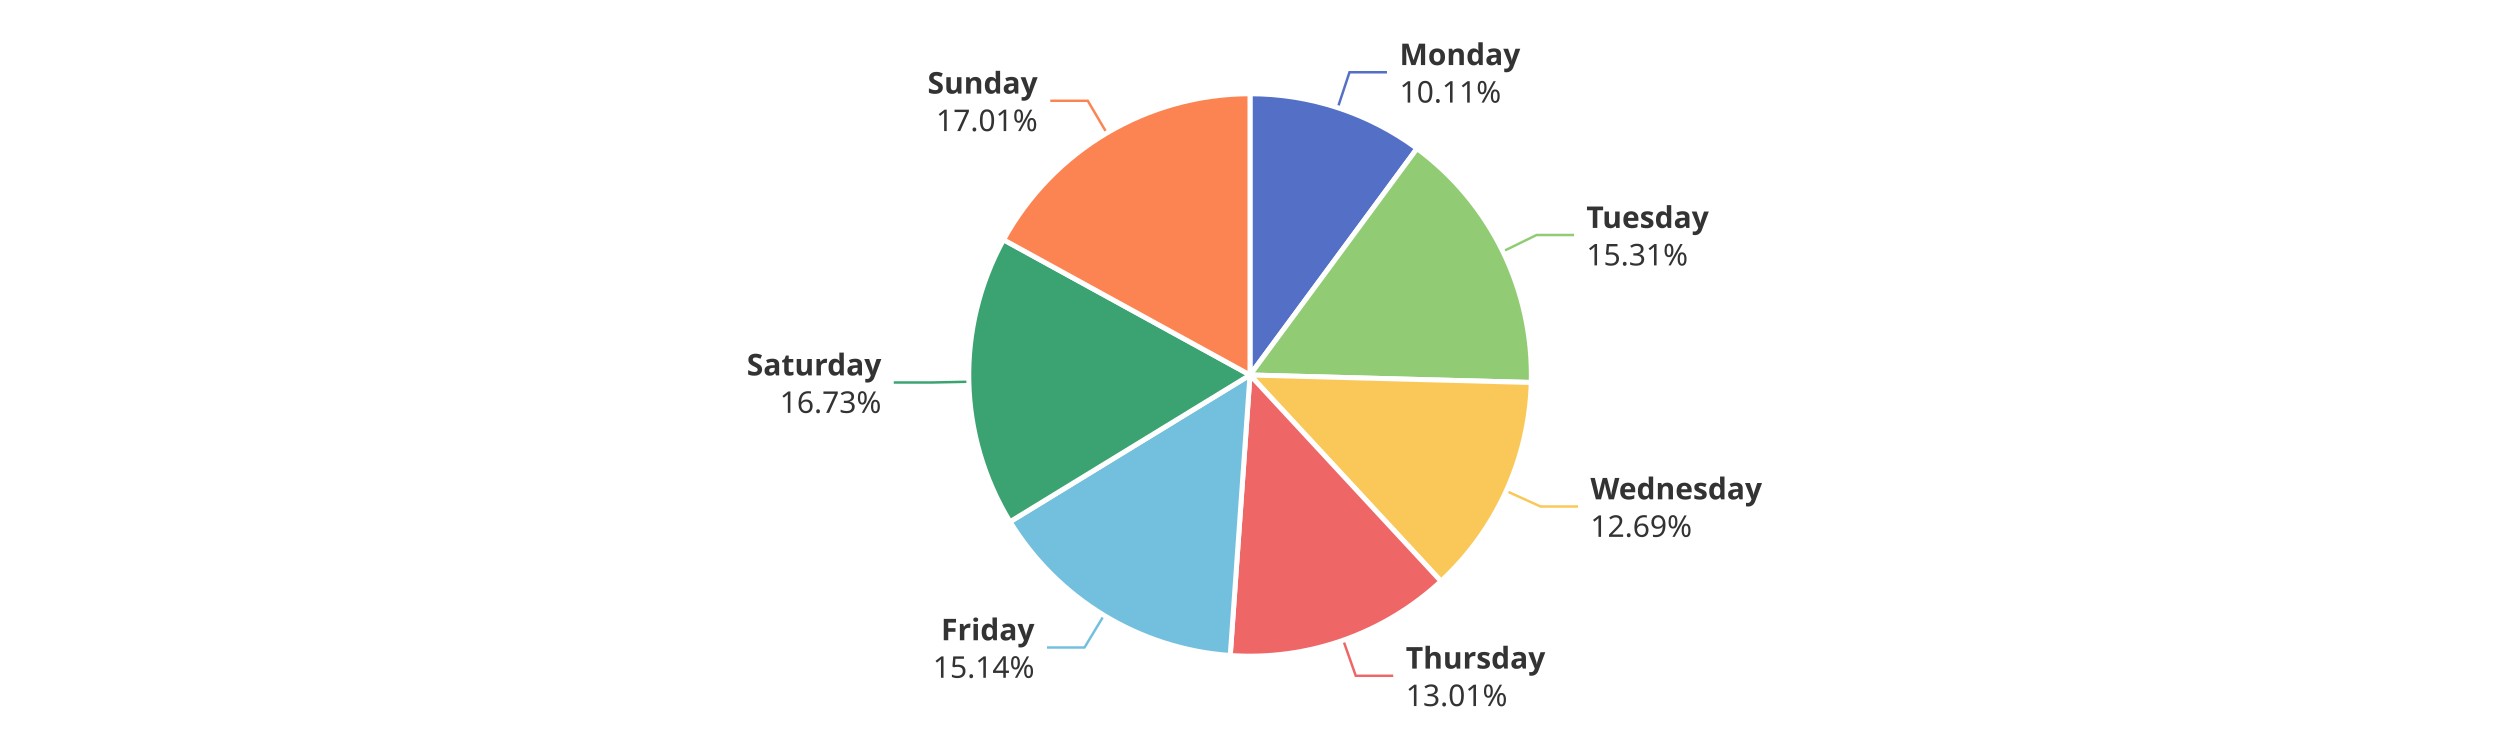
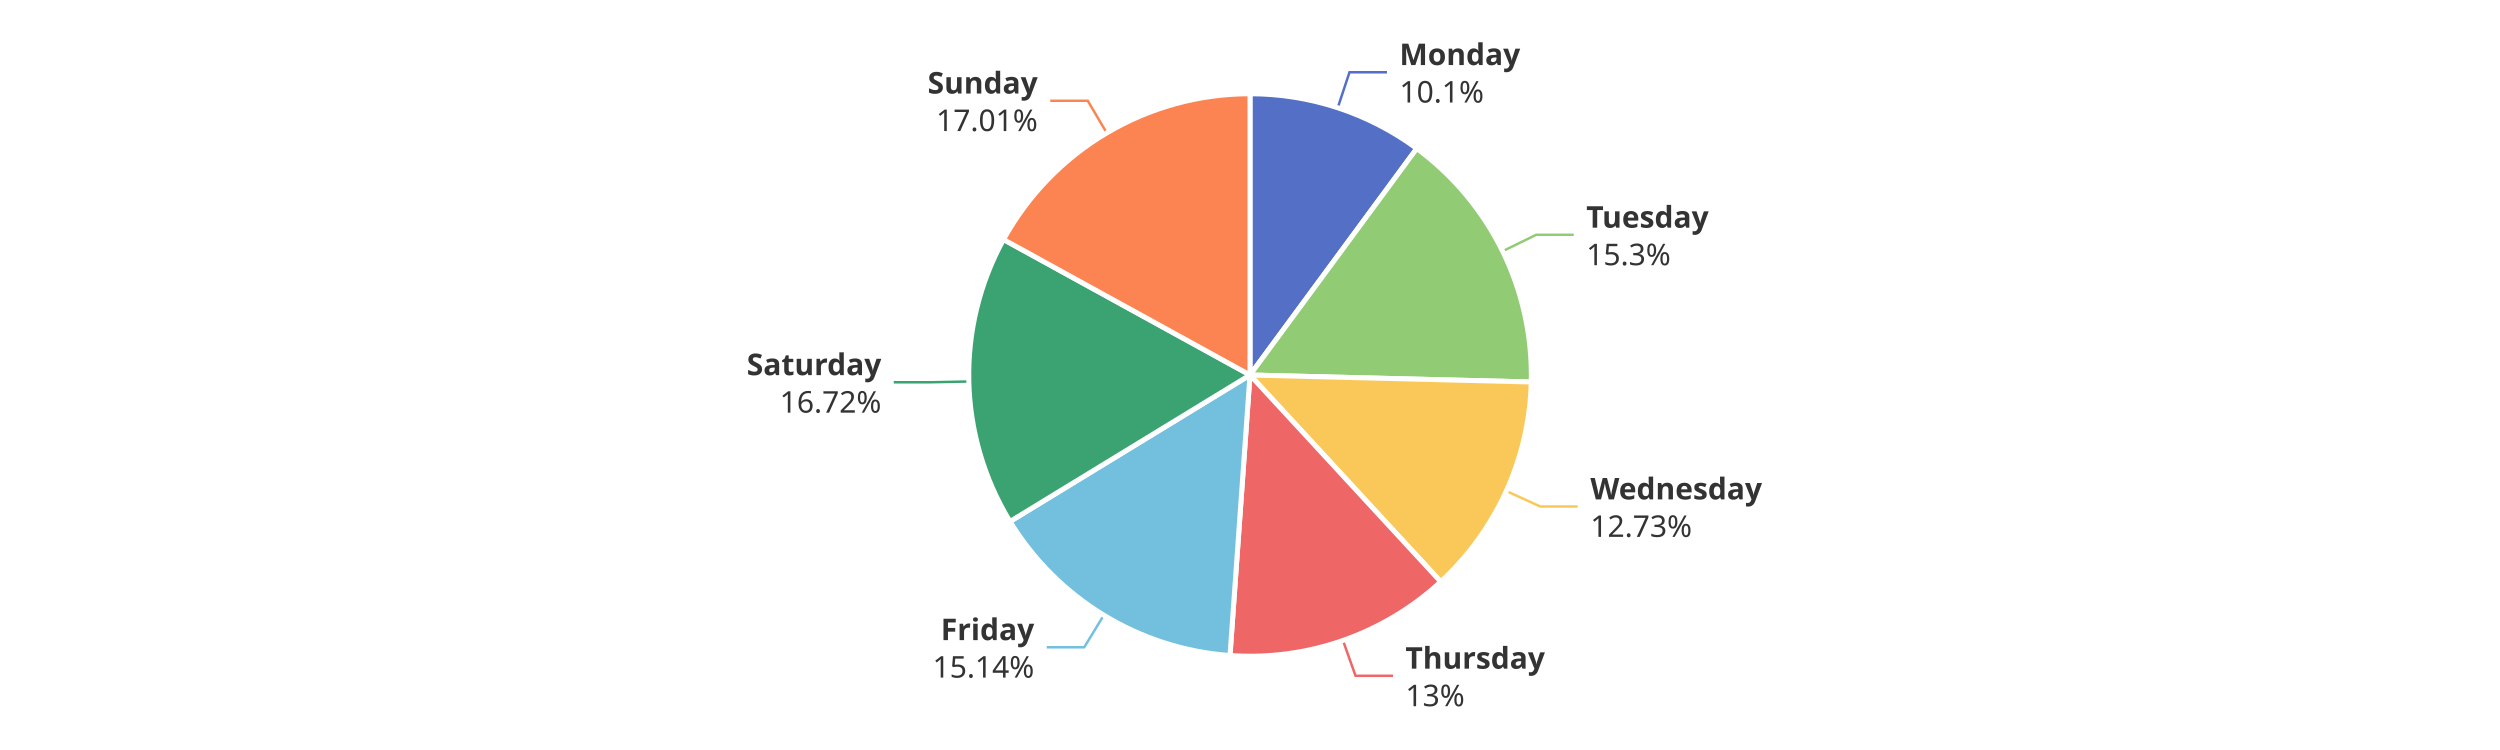
<svg xmlns="http://www.w3.org/2000/svg" width="1000" height="300" version="1.1" baseProfile="full" viewBox="0 0 1000 300">
  <rect width="1000" height="300" x="0" y="0" id="0" fill="#ffffff" />
  <polyline points="535.1 43.1 539.8 28.9 554.8 28.9" fill="none" stroke="#5470c6" />
-   <polyline points="601.1 100.6 614.6 94 629.6 94" fill="none" stroke="#91cc75" />
-   <polyline points="602.5 196.4 616.2 202.6 631.2 202.6" fill="none" stroke="#fac858" />
-   <polyline points="537.3 256.1 542.3 270.3 557.3 270.3" fill="none" stroke="#ee6666" />
-   <polyline points="441.6 246.1 433.8 259 418.8 259" fill="none" stroke="#73c0de" />
-   <polyline points="387.5 152.7 372.5 153 357.5 153" fill="none" stroke="#3ba272" />
+   <polyline points="601 100.5 614.5 93.9 629.5 93.9" fill="none" stroke="#91cc75" />
+   <polyline points="602.5 196.4 616.1 202.6 631.1 202.6" fill="none" stroke="#fac858" />
+   <polyline points="537.2 256.2 542.2 270.3 557.2 270.3" fill="none" stroke="#ee6666" />
+   <polyline points="441.5 246.1 433.7 258.9 418.7 258.9" fill="none" stroke="#73c0de" />
+   <polyline points="387.5 152.6 372.5 152.9 357.5 152.9" fill="none" stroke="#3ba272" />
  <polyline points="442.7 53.2 435.1 40.3 420.1 40.3" fill="none" stroke="#fc8452" />
-   <path d="M500 37.5A112.5 112.5 0 0 1 566.8 59.4L500 150Z" fill="#5470c6" stroke="#fff" stroke-width="2" stroke-linejoin="round" />
-   <path d="M566.8 59.4A112.5 112.5 0 0 1 612.5 153L500 150Z" fill="#91cc75" stroke="#fff" stroke-width="2" stroke-linejoin="round" />
-   <path d="M612.5 153A112.5 112.5 0 0 1 576.4 232.5L500 150Z" fill="#fac858" stroke="#fff" stroke-width="2" stroke-linejoin="round" />
-   <path d="M576.4 232.5A112.5 112.5 0 0 1 492.1 262.2L500 150Z" fill="#ee6666" stroke="#fff" stroke-width="2" stroke-linejoin="round" />
-   <path d="M492.1 262.2A112.5 112.5 0 0 1 404 208.7L500 150Z" fill="#73c0de" stroke="#fff" stroke-width="2" stroke-linejoin="round" />
-   <path d="M404 208.7A112.5 112.5 0 0 1 401.4 95.9L500 150Z" fill="#3ba272" stroke="#fff" stroke-width="2" stroke-linejoin="round" />
-   <path d="M401.4 95.9A112.5 112.5 0 0 1 500 37.5L500 150Z" fill="#fc8452" stroke="#fff" stroke-width="2" stroke-linejoin="round" />
-   <path d="M0 -15l42.8 0l0 30l-42.8 0Z" transform="translate(559.8185 28.8772)" fill="none" />
-   <text dominant-baseline="central" text-anchor="start" style="font-size:12px;font-family:sans-serif;font-weight:bold;" y="-7.5" transform="translate(559.8185 28.8772)" fill="#333" stroke="rgb(255,255,255)" stroke-width="2" paint-order="stroke" stroke-miterlimit="2">Monday</text>
-   <text dominant-baseline="central" text-anchor="start" style="font-size:12px;font-family:sans-serif;" y="7.5" transform="translate(559.8185 28.8772)" fill="#333" stroke="rgb(255,255,255)" stroke-width="2" paint-order="stroke" stroke-miterlimit="2">10.11%</text>
-   <path d="M0 -15l46.2 0l0 30l-46.2 0Z" transform="translate(634.5513 94.0157)" fill="none" />
-   <text dominant-baseline="central" text-anchor="start" style="font-size:12px;font-family:sans-serif;font-weight:bold;" y="-7.5" transform="translate(634.5513 94.0157)" fill="#333" stroke="rgb(255,255,255)" stroke-width="2" paint-order="stroke" stroke-miterlimit="2">Tuesday</text>
-   <text dominant-baseline="central" text-anchor="start" style="font-size:12px;font-family:sans-serif;" y="7.5" transform="translate(634.5513 94.0157)" fill="#333" stroke="rgb(255,255,255)" stroke-width="2" paint-order="stroke" stroke-miterlimit="2">15.31%</text>
-   <path d="M0 -15l63.6 0l0 30l-63.6 0Z" transform="translate(636.1544 202.5776)" fill="none" />
-   <text dominant-baseline="central" text-anchor="start" style="font-size:12px;font-family:sans-serif;font-weight:bold;" y="-7.5" transform="translate(636.1544 202.5776)" fill="#333" stroke="rgb(255,255,255)" stroke-width="2" paint-order="stroke" stroke-miterlimit="2">Wednesday</text>
-   <text dominant-baseline="central" text-anchor="start" style="font-size:12px;font-family:sans-serif;" y="7.5" transform="translate(636.1544 202.5776)" fill="#333" stroke="rgb(255,255,255)" stroke-width="2" paint-order="stroke" stroke-miterlimit="2">12.69%</text>
-   <path d="M0 -15l50.2 0l0 30l-50.2 0Z" transform="translate(562.3212 270.2712)" fill="none" />
-   <text dominant-baseline="central" text-anchor="start" style="font-size:12px;font-family:sans-serif;font-weight:bold;" y="-7.5" transform="translate(562.3212 270.2712)" fill="#333" stroke="rgb(255,255,255)" stroke-width="2" paint-order="stroke" stroke-miterlimit="2">Thursday</text>
-   <text dominant-baseline="central" text-anchor="start" style="font-size:12px;font-family:sans-serif;" y="7.5" transform="translate(562.3212 270.2712)" fill="#333" stroke="rgb(255,255,255)" stroke-width="2" paint-order="stroke" stroke-miterlimit="2">13.01%</text>
-   <path d="M-40.9 -15l40.9 0l0 30l-40.9 0Z" transform="translate(413.7917 258.962)" fill="none" />
-   <text dominant-baseline="central" text-anchor="end" style="font-size:12px;font-family:sans-serif;font-weight:bold;" y="-7.5" transform="translate(413.7917 258.962)" fill="#333" stroke="rgb(255,255,255)" stroke-width="2" paint-order="stroke" stroke-miterlimit="2">Friday</text>
-   <text dominant-baseline="central" text-anchor="end" style="font-size:12px;font-family:sans-serif;" y="7.5" transform="translate(413.7917 258.962)" fill="#333" stroke="rgb(255,255,255)" stroke-width="2" paint-order="stroke" stroke-miterlimit="2">15.14%</text>
-   <path d="M-48.2 -15l48.2 0l0 30l-48.2 0Z" transform="translate(352.5354 153.0039)" fill="none" />
-   <text dominant-baseline="central" text-anchor="end" style="font-size:12px;font-family:sans-serif;font-weight:bold;" y="-7.5" transform="translate(352.5354 153.0039)" fill="#333" stroke="rgb(255,255,255)" stroke-width="2" paint-order="stroke" stroke-miterlimit="2">Saturday</text>
-   <text dominant-baseline="central" text-anchor="end" style="font-size:12px;font-family:sans-serif;" y="7.5" transform="translate(352.5354 153.0039)" fill="#333" stroke="rgb(255,255,255)" stroke-width="2" paint-order="stroke" stroke-miterlimit="2">16.73%</text>
-   <path d="M-40.9 -15l40.9 0l0 30l-40.9 0Z" transform="translate(415.0627 40.2758)" fill="none" />
-   <text dominant-baseline="central" text-anchor="end" style="font-size:12px;font-family:sans-serif;font-weight:bold;" y="-7.5" transform="translate(415.0627 40.2758)" fill="#333" stroke="rgb(255,255,255)" stroke-width="2" paint-order="stroke" stroke-miterlimit="2">Sunday</text>
-   <text dominant-baseline="central" text-anchor="end" style="font-size:12px;font-family:sans-serif;" y="7.5" transform="translate(415.0627 40.2758)" fill="#333" stroke="rgb(255,255,255)" stroke-width="2" paint-order="stroke" stroke-miterlimit="2">17.01%</text>
+   <path d="M500 37.5A112.5 112.5 0 0 1 566.7 59.4L500 150Z" fill="#5470c6" stroke="#fff" stroke-width="2" stroke-linejoin="round" />
+   <path d="M566.7 59.4A112.5 112.5 0 0 1 612.5 152.8L500 150Z" fill="#91cc75" stroke="#fff" stroke-width="2" stroke-linejoin="round" />
+   <path d="M612.5 152.8A112.5 112.5 0 0 1 576.3 232.7L500 150Z" fill="#fac858" stroke="#fff" stroke-width="2" stroke-linejoin="round" />
+   <path d="M576.3 232.7A112.5 112.5 0 0 1 492 262.2L500 150Z" fill="#ee6666" stroke="#fff" stroke-width="2" stroke-linejoin="round" />
+   <path d="M492 262.2A112.5 112.5 0 0 1 404 208.6L500 150Z" fill="#73c0de" stroke="#fff" stroke-width="2" stroke-linejoin="round" />
+   <path d="M404 208.6A112.5 112.5 0 0 1 401.4 95.8L500 150Z" fill="#3ba272" stroke="#fff" stroke-width="2" stroke-linejoin="round" />
+   <path d="M401.4 95.8A112.5 112.5 0 0 1 500 37.5L500 150Z" fill="#fc8452" stroke="#fff" stroke-width="2" stroke-linejoin="round" />
+   <path d="M0 -15l42.8 0l0 30l-42.8 0Z" transform="translate(559.7843 28.8659)" fill="none" />
+   <text dominant-baseline="central" text-anchor="start" style="font-size:12px;font-family:sans-serif;font-weight:bold;" y="-7.5" transform="translate(559.7843 28.8659)" fill="#333" stroke="rgb(255,255,255)" stroke-width="2" paint-order="stroke" stroke-miterlimit="2">Monday</text>
+   <text dominant-baseline="central" text-anchor="start" style="font-size:12px;font-family:sans-serif;" y="7.5" transform="translate(559.7843 28.8659)" fill="#333" stroke="rgb(255,255,255)" stroke-width="2" paint-order="stroke" stroke-miterlimit="2">10.1%</text>
+   <path d="M0 -15l46.2 0l0 30l-46.2 0Z" transform="translate(634.5048 93.9205)" fill="none" />
+   <text dominant-baseline="central" text-anchor="start" style="font-size:12px;font-family:sans-serif;font-weight:bold;" y="-7.5" transform="translate(634.5048 93.9205)" fill="#333" stroke="rgb(255,255,255)" stroke-width="2" paint-order="stroke" stroke-miterlimit="2">Tuesday</text>
+   <text dominant-baseline="central" text-anchor="start" style="font-size:12px;font-family:sans-serif;" y="7.5" transform="translate(634.5048 93.9205)" fill="#333" stroke="rgb(255,255,255)" stroke-width="2" paint-order="stroke" stroke-miterlimit="2">15.3%</text>
+   <path d="M0 -15l63.6 0l0 30l-63.6 0Z" transform="translate(636.1439 202.6008)" fill="none" />
+   <text dominant-baseline="central" text-anchor="start" style="font-size:12px;font-family:sans-serif;font-weight:bold;" y="-7.5" transform="translate(636.1439 202.6008)" fill="#333" stroke="rgb(255,255,255)" stroke-width="2" paint-order="stroke" stroke-miterlimit="2">Wednesday</text>
+   <text dominant-baseline="central" text-anchor="start" style="font-size:12px;font-family:sans-serif;" y="7.5" transform="translate(636.1439 202.6008)" fill="#333" stroke="rgb(255,255,255)" stroke-width="2" paint-order="stroke" stroke-miterlimit="2">12.73%</text>
+   <path d="M0 -15l50.2 0l0 30l-50.2 0Z" transform="translate(562.174 270.3229)" fill="none" />
+   <text dominant-baseline="central" text-anchor="start" style="font-size:12px;font-family:sans-serif;font-weight:bold;" y="-7.5" transform="translate(562.174 270.3229)" fill="#333" stroke="rgb(255,255,255)" stroke-width="2" paint-order="stroke" stroke-miterlimit="2">Thursday</text>
+   <text dominant-baseline="central" text-anchor="start" style="font-size:12px;font-family:sans-serif;" y="7.5" transform="translate(562.174 270.3229)" fill="#333" stroke="rgb(255,255,255)" stroke-width="2" paint-order="stroke" stroke-miterlimit="2">13%</text>
+   <path d="M-40.9 -15l40.9 0l0 30l-40.9 0Z" transform="translate(413.6831 258.8959)" fill="none" />
+   <text dominant-baseline="central" text-anchor="end" style="font-size:12px;font-family:sans-serif;font-weight:bold;" y="-7.5" transform="translate(413.6831 258.8959)" fill="#333" stroke="rgb(255,255,255)" stroke-width="2" paint-order="stroke" stroke-miterlimit="2">Friday</text>
+   <text dominant-baseline="central" text-anchor="end" style="font-size:12px;font-family:sans-serif;" y="7.5" transform="translate(413.6831 258.8959)" fill="#333" stroke="rgb(255,255,255)" stroke-width="2" paint-order="stroke" stroke-miterlimit="2">15.14%</text>
+   <path d="M-48.2 -15l48.2 0l0 30l-48.2 0Z" transform="translate(352.5331 152.904)" fill="none" />
+   <text dominant-baseline="central" text-anchor="end" style="font-size:12px;font-family:sans-serif;font-weight:bold;" y="-7.5" transform="translate(352.5331 152.904)" fill="#333" stroke="rgb(255,255,255)" stroke-width="2" paint-order="stroke" stroke-miterlimit="2">Saturday</text>
+   <text dominant-baseline="central" text-anchor="end" style="font-size:12px;font-family:sans-serif;" y="7.5" transform="translate(352.5331 152.904)" fill="#333" stroke="rgb(255,255,255)" stroke-width="2" paint-order="stroke" stroke-miterlimit="2">16.72%</text>
+   <path d="M-40.9 -15l40.9 0l0 30l-40.9 0Z" transform="translate(415.0914 40.2589)" fill="none" />
+   <text dominant-baseline="central" text-anchor="end" style="font-size:12px;font-family:sans-serif;font-weight:bold;" y="-7.5" transform="translate(415.0914 40.2589)" fill="#333" stroke="rgb(255,255,255)" stroke-width="2" paint-order="stroke" stroke-miterlimit="2">Sunday</text>
+   <text dominant-baseline="central" text-anchor="end" style="font-size:12px;font-family:sans-serif;" y="7.5" transform="translate(415.0914 40.2589)" fill="#333" stroke="rgb(255,255,255)" stroke-width="2" paint-order="stroke" stroke-miterlimit="2">17.01%</text>
</svg>
